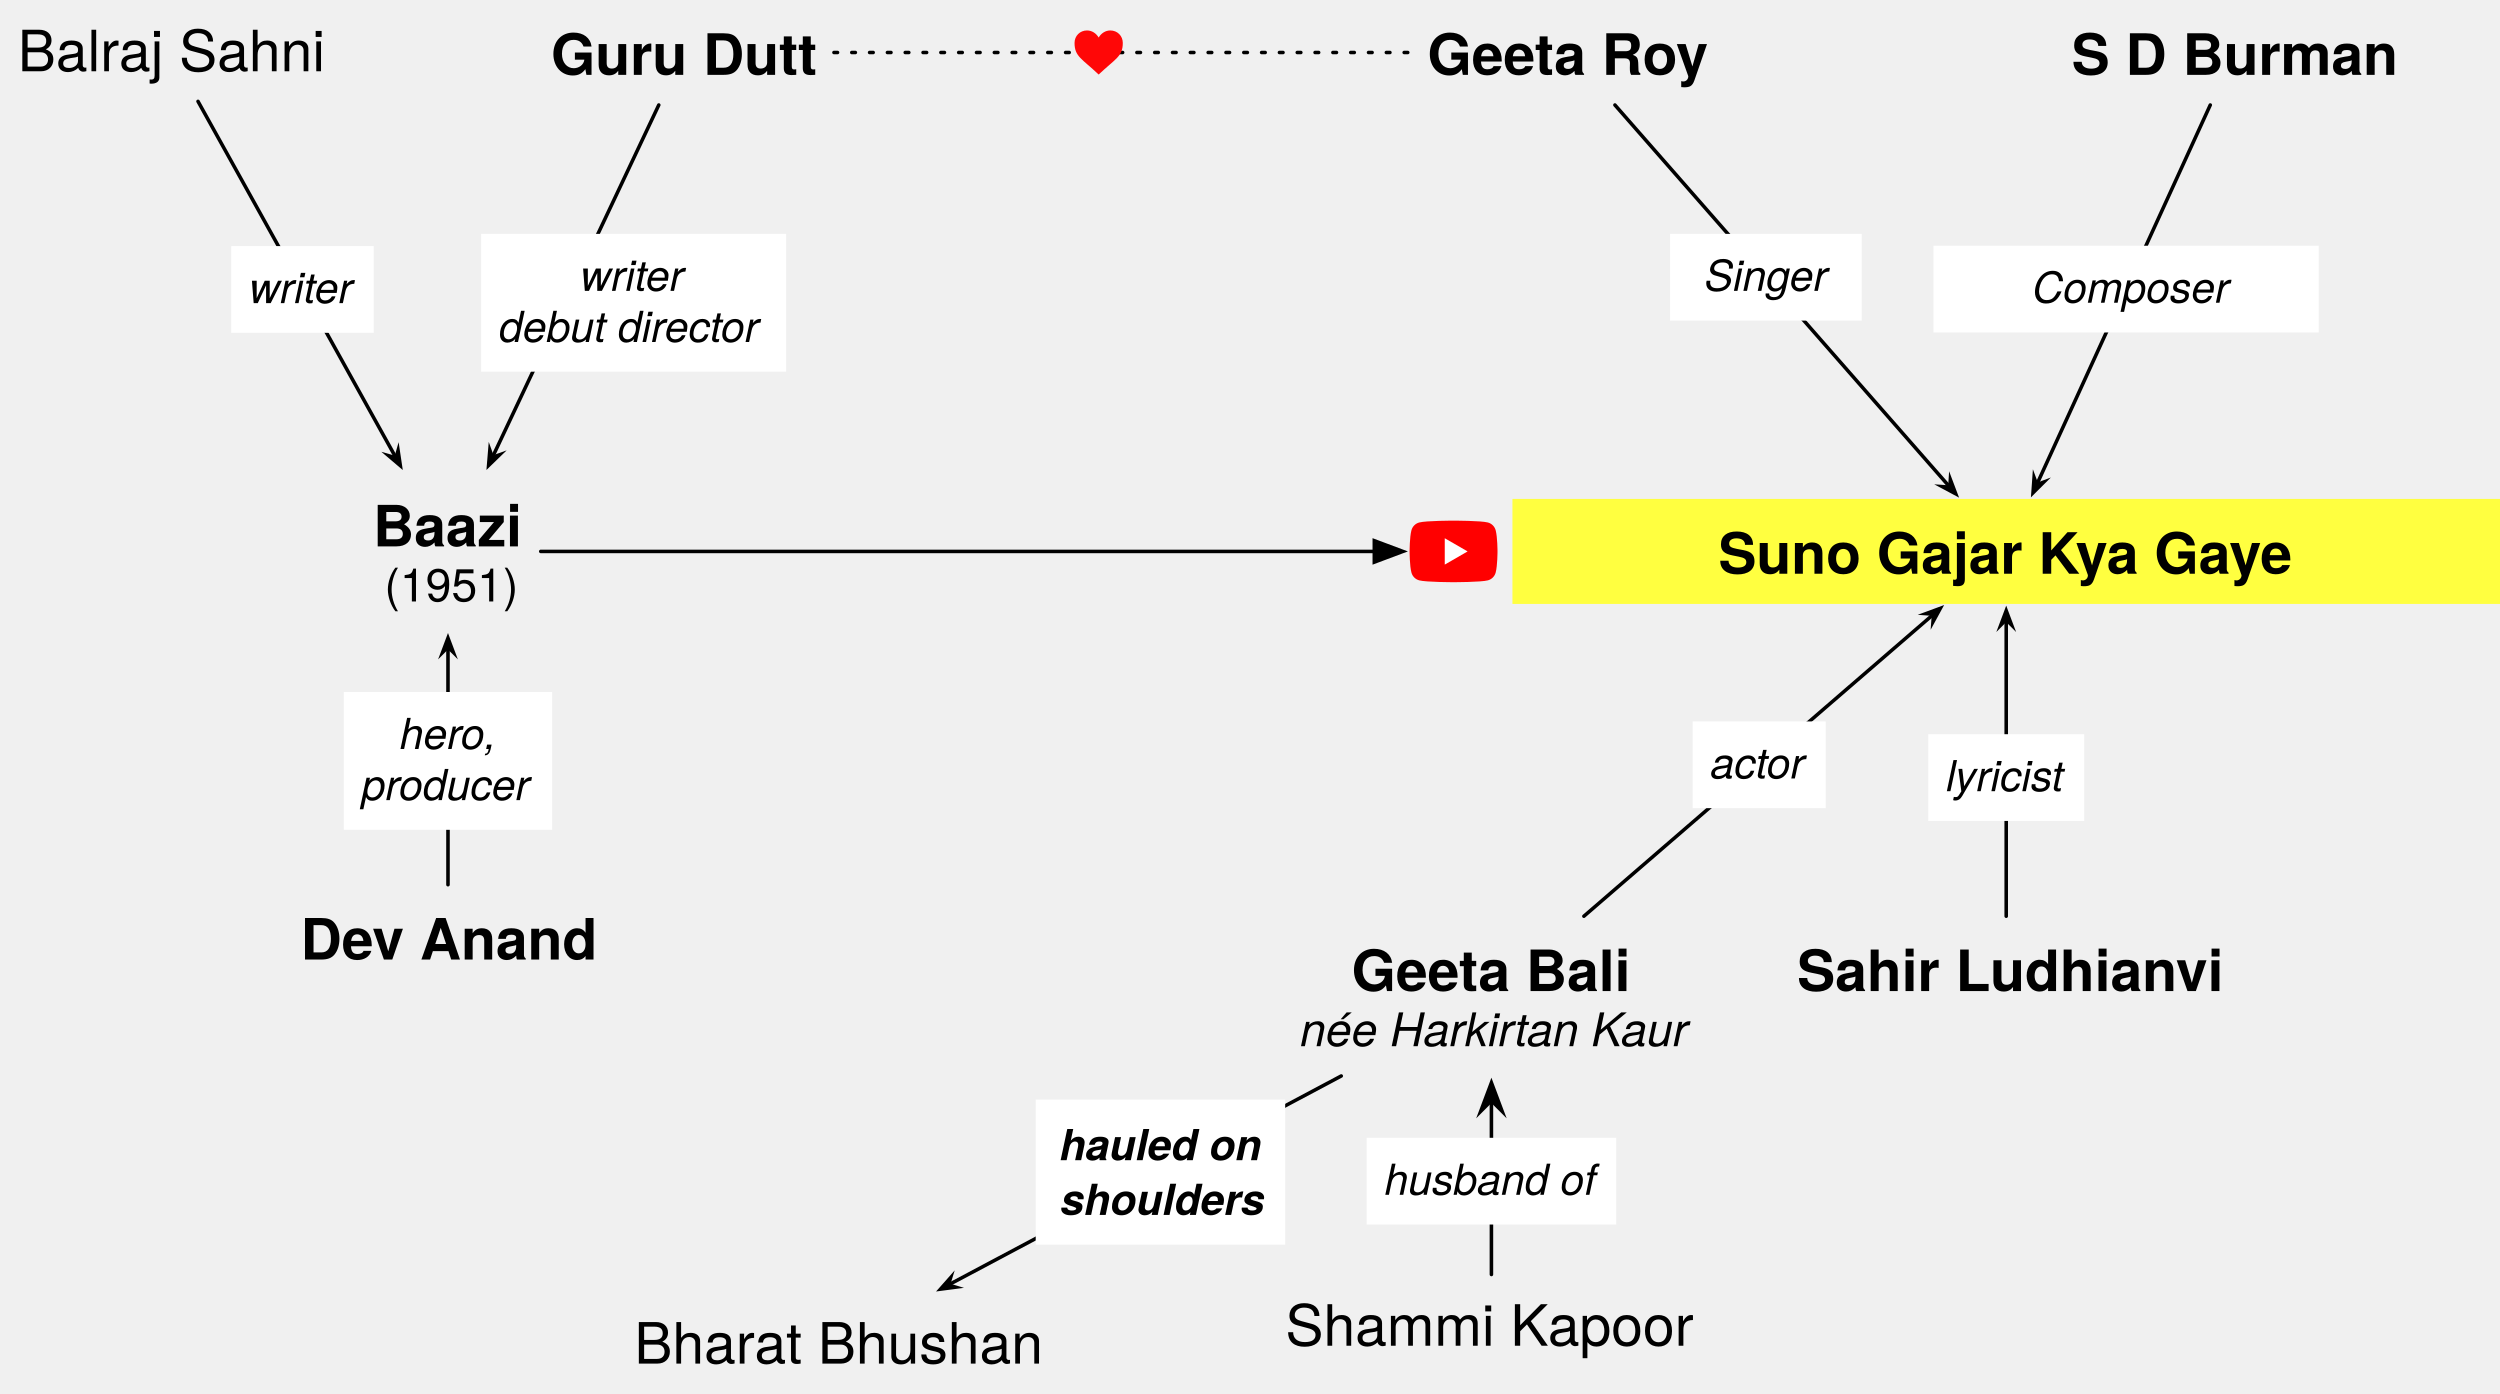
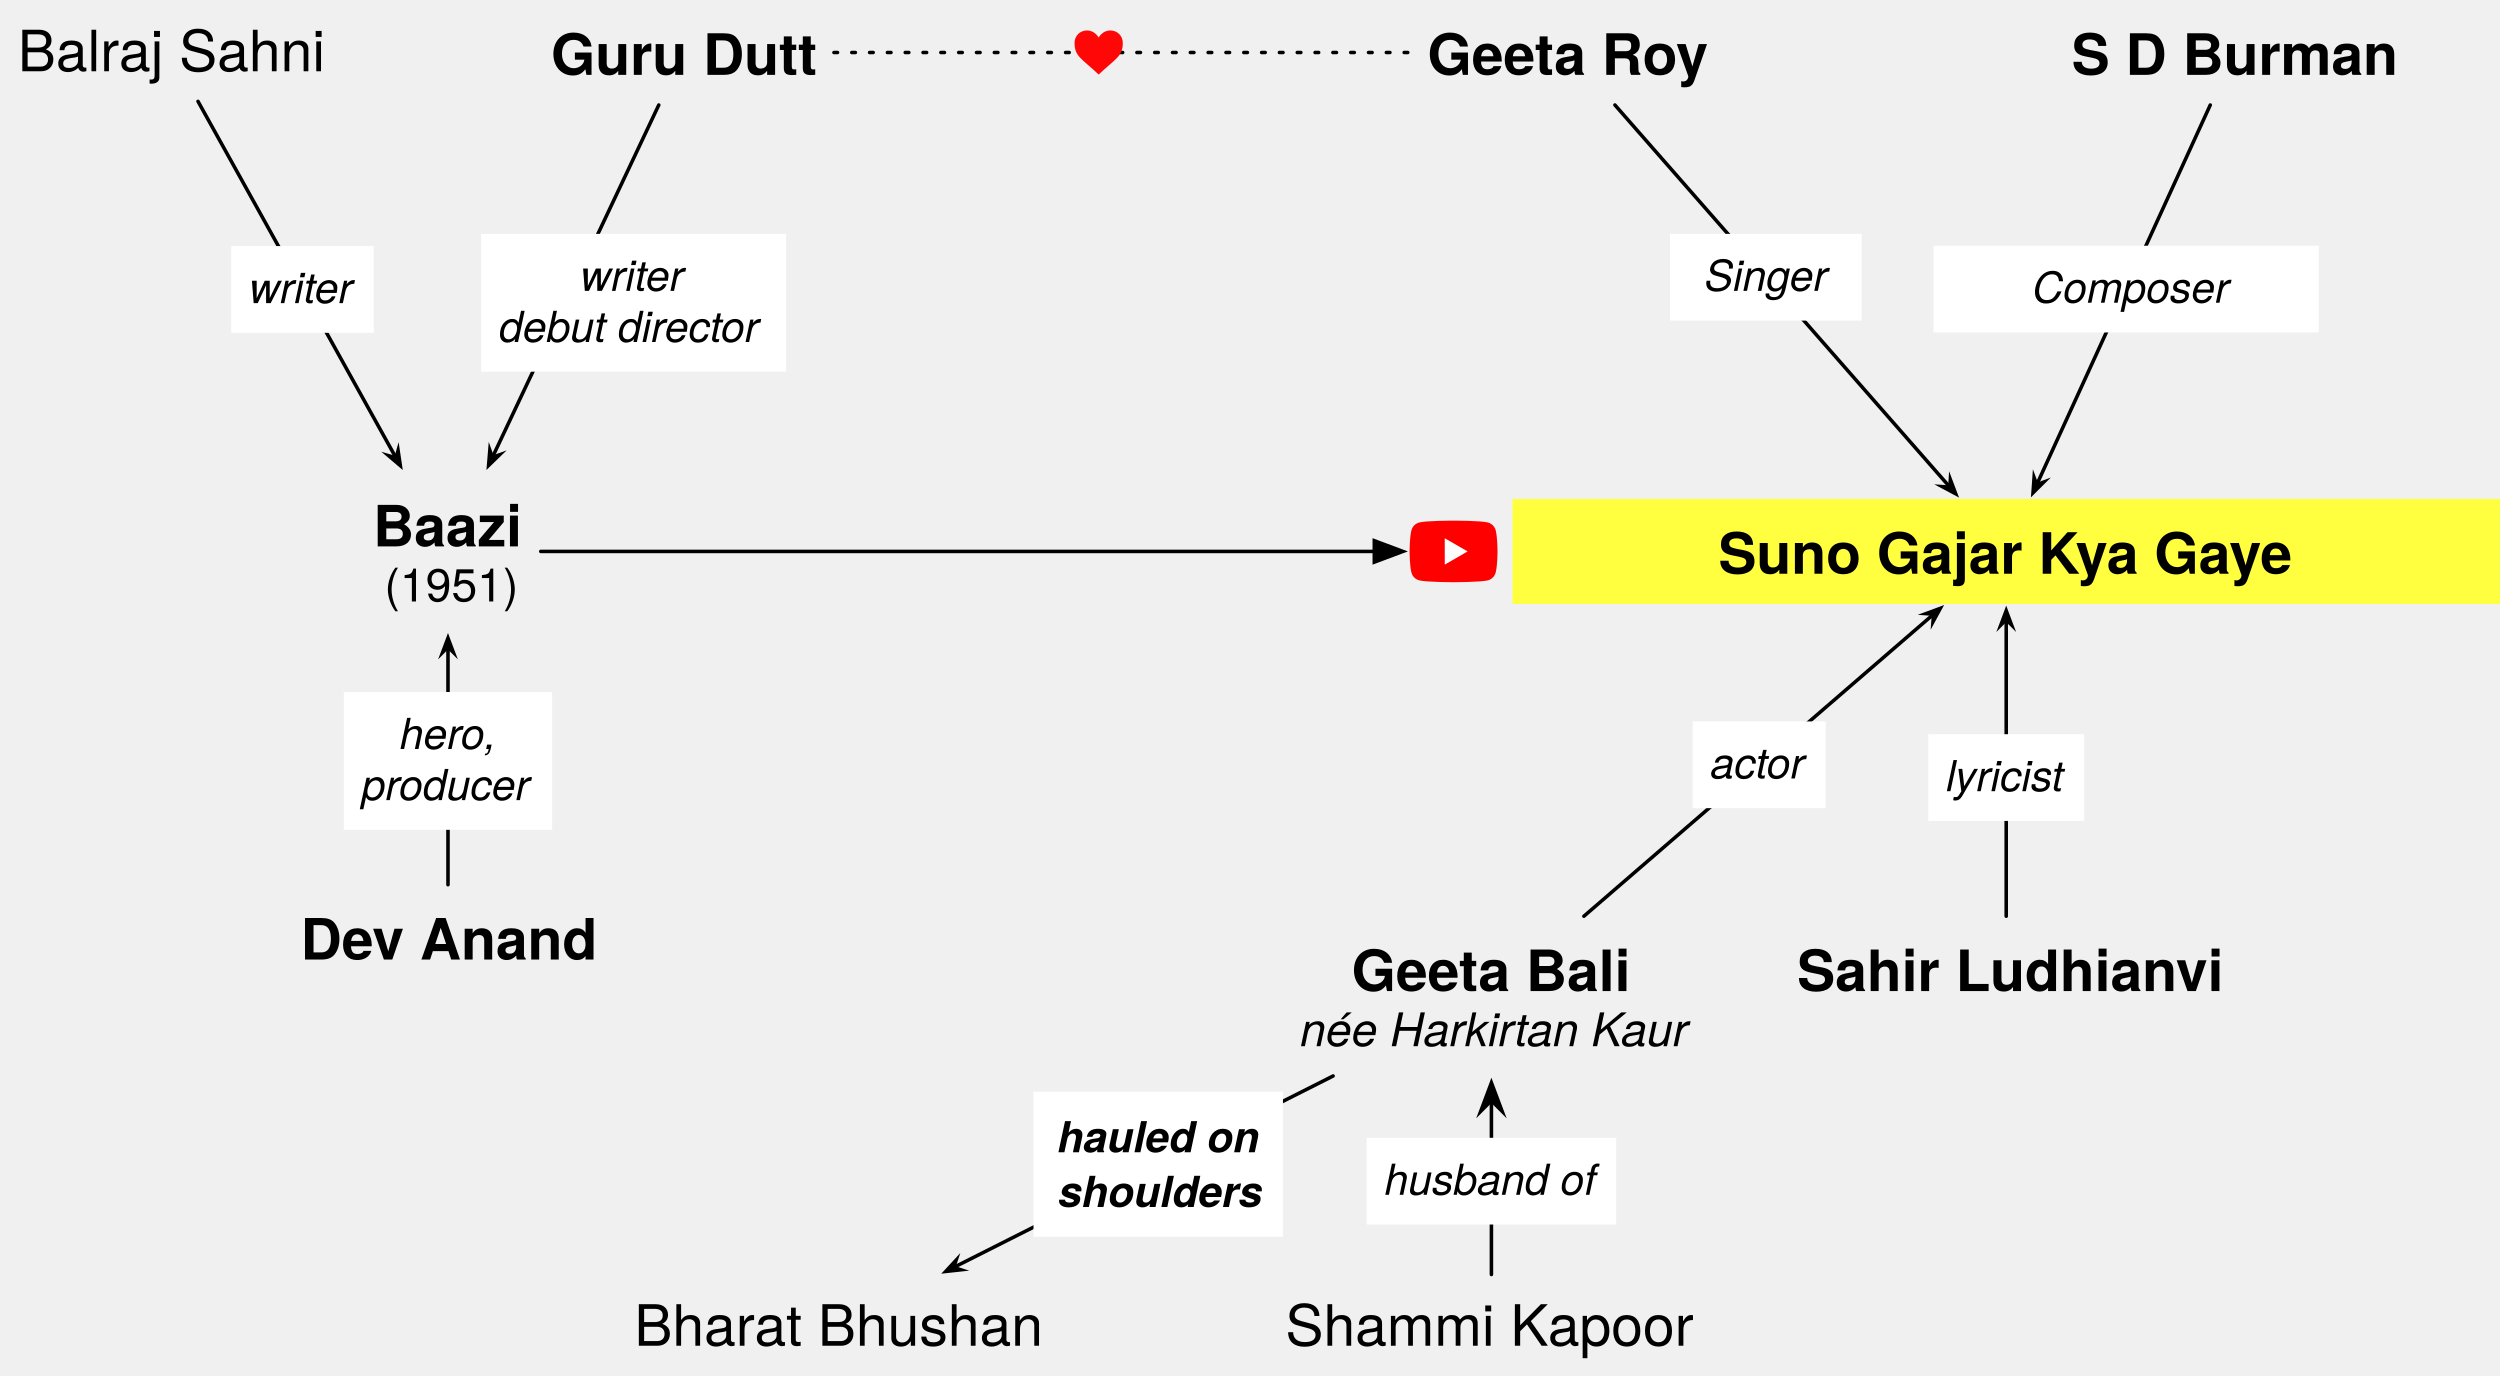
- <svg xmlns="http://www.w3.org/2000/svg" xmlns:xlink="http://www.w3.org/1999/xlink" version="1.1" viewBox="223.228 19.031 701.494 391.066" width="701.494" height="391.066">
+ <svg xmlns="http://www.w3.org/2000/svg" xmlns:xlink="http://www.w3.org/1999/xlink" version="1.1" viewBox="223.228 19.031 701.494 386.066" width="701.494" height="386.066">
  <defs>
    <marker orient="auto" overflow="visible" markerUnits="strokeWidth" id="SharpArrow_Marker" stroke-linejoin="miter" stroke-miterlimit="10" viewBox="-3 -3 7 6" markerWidth="7" markerHeight="6" color="black">
      <g>
        <path d="M 2.5 0 L -1.5 -1.5 L 0 0 L 0 0 L -1.5 1.5 Z" fill="currentColor" stroke="currentColor" stroke-width="1" />
      </g>
    </marker>
    <marker orient="auto" overflow="visible" markerUnits="strokeWidth" id="FilledArrow_Marker" stroke-linejoin="miter" stroke-miterlimit="10" viewBox="-1 -4 10 8" markerWidth="10" markerHeight="8" color="black">
      <g>
        <path d="M 8 0 L 0 -3 L 0 3 Z" fill="currentColor" stroke="currentColor" stroke-width="1" />
      </g>
    </marker>
    <marker orient="auto" overflow="visible" markerUnits="strokeWidth" id="SharpArrow_Marker_2" stroke-linejoin="miter" stroke-miterlimit="10" viewBox="-6 -4 10 8" markerWidth="10" markerHeight="8" color="black">
      <g>
        <path d="M -5 0 L 3 3 L 0 0 L 0 0 L 3 -3 Z" fill="currentColor" stroke="currentColor" stroke-width="1" />
      </g>
    </marker>
  </defs>
  <g id="Canvas_1" fill="none" stroke-opacity="1" stroke="none" stroke-dasharray="none" fill-opacity="1">
    <g id="Canvas_1_Layer_1">
      <g id="Graphic_57">
        <a target="_blank" xlink:href="https://en.wikipedia.org/wiki/Guru_Dutt">
          <text transform="translate(377.8364 24.03067)" fill="black">
            <tspan font-family="Helvetica Neue" font-weight="bold" font-size="16" fill="black" x="7247536e-19" y="16" xml:space="preserve">Guru Dutt</tspan>
          </text>
        </a>
      </g>
      <g id="Graphic_53">
        <a target="_blank" xlink:href="https://en.wikipedia.org/wiki/Baazi_(1951_film)">
          <text transform="translate(327.8989 156.3449)" fill="black">
            <tspan font-family="Helvetica Neue" font-weight="bold" font-size="16" fill="black" x="0" y="16" xml:space="preserve">Baazi</tspan>
            <tspan font-family="Helvetica Neue" font-size="13" fill="black" x="3.209" y="31.464" xml:space="preserve">(1951)</tspan>
          </text>
        </a>
      </g>
      <g id="Line_44">
        <line x1="408.08" y1="48.495" x2="361.393" y2="147.366" marker-end="url(#SharpArrow_Marker)" stroke="black" stroke-linecap="round" stroke-linejoin="round" stroke-width="1" />
      </g>
      <g id="Graphic_37">
        <a target="_blank" xlink:href="https://en.wikipedia.org/wiki/Geeta_Bali">
          <text transform="translate(588.0196 281.1189)" fill="black">
            <tspan font-family="Helvetica Neue" font-weight="bold" font-size="16" fill="black" x="14.457" y="16" xml:space="preserve">Geeta Bali</tspan>
            <tspan font-family="Helvetica Neue" font-style="italic" font-size="13" fill="black" x="2842171e-20" y="31.464" xml:space="preserve">née Harkirtan Kaur</tspan>
          </text>
        </a>
      </g>
      <g id="Line_33">
        <line x1="667.665" y1="276.119" x2="765.782" y2="191.367" marker-end="url(#SharpArrow_Marker)" stroke="black" stroke-linecap="round" stroke-linejoin="round" stroke-width="1" />
      </g>
      <g id="Graphic_26">
        <a target="_blank" xlink:href="https://www.youtube.com/watch?v=MF7EhAB0um8">
          <rect x="647.613" y="159.027" width="277.109" height="29.464" fill="#ffff40" />
          <text transform="translate(652.6126 164.0269)" fill="black">
            <tspan font-family="Helvetica Neue" font-weight="bold" font-size="16" fill="black" x="52.795" y="16" xml:space="preserve">Suno Gajar Kya Gaye</tspan>
          </text>
        </a>
      </g>
      <g id="Line_23">
        <line x1="374.963" y1="173.759" x2="608.858" y2="173.759" marker-end="url(#FilledArrow_Marker)" stroke="black" stroke-linecap="round" stroke-linejoin="round" stroke-width="1" />
      </g>
      <g id="Graphic_20">
        <a target="_blank" xlink:href="https://en.wikipedia.org/wiki/S._D._Burman">
          <text transform="translate(804.5166 24.03067)" fill="black">
            <tspan font-family="Helvetica Neue" font-weight="bold" font-size="16" fill="black" x="0" y="16" xml:space="preserve">S D Burman</tspan>
          </text>
        </a>
      </g>
      <g id="Line_15">
        <line x1="843.423" y1="48.495" x2="794.73" y2="155.025" marker-end="url(#SharpArrow_Marker)" stroke="black" stroke-linecap="round" stroke-linejoin="round" stroke-width="1" />
      </g>
      <g id="Graphic_12">
        <rect x="765.755" y="87.985" width="108.112" height="24.336" fill="white" />
        <text transform="translate(770.755 92.98499)" fill="black">
          <tspan font-family="Helvetica Neue" font-style="italic" font-size="12" fill="black" x="19.392" y="11" xml:space="preserve"> Composer</tspan>
        </text>
      </g>
      <g id="Graphic_11">
        <a target="_blank" xlink:href="https://en.wikipedia.org/wiki/Lata_Mangeshkar">
          <text transform="translate(623.7578 24.03067)" fill="black">
            <tspan font-family="Helvetica Neue" font-weight="bold" font-size="16" fill="black" x="0" y="16" xml:space="preserve">Geeta Roy</tspan>
          </text>
        </a>
      </g>
      <g id="Line_10">
        <line x1="676.374" y1="48.495" x2="770.355" y2="155.718" marker-end="url(#SharpArrow_Marker)" stroke="black" stroke-linecap="round" stroke-linejoin="round" stroke-width="1" />
      </g>
      <g id="Graphic_9">
        <rect x="691.841" y="84.656" width="53.788" height="24.336" fill="white" />
        <text transform="translate(696.8405 89.65604)" fill="black">
          <tspan font-family="Helvetica Neue" font-style="italic" font-size="12" fill="black" x="4.674" y="11" xml:space="preserve">Singer</tspan>
        </text>
      </g>
      <g id="Graphic_8">
        <rect x="698.187" y="221.462" width="37.336" height="24.336" fill="white" />
        <text transform="translate(703.1869 226.4616)" fill="black">
          <tspan font-family="Helvetica Neue" font-style="italic" font-size="12" fill="black" x="0" y="11" xml:space="preserve">actor</tspan>
        </text>
      </g>
      <g id="Graphic_7">
        <text transform="translate(583.9161 381.6484)" fill="black">
          <tspan font-family="Helvetica Neue" font-size="16" fill="black" x="0" y="15" xml:space="preserve">Shammi Kapoor</tspan>
        </text>
      </g>
      <g id="Line_6">
        <line x1="641.716" y1="327.847" x2="641.716" y2="376.648" marker-start="url(#SharpArrow_Marker_2)" stroke="black" stroke-linecap="round" stroke-linejoin="round" stroke-width="1" />
      </g>
      <g id="Graphic_5">
        <rect x="606.704" y="338.296" width="70.024" height="24.336" fill="white" />
        <text transform="translate(611.7041 343.2963)" fill="black">
          <tspan font-family="Helvetica Neue" font-style="italic" font-size="12" fill="black" x="6252776e-19" y="11" xml:space="preserve">husband of</tspan>
        </text>
      </g>
      <g id="Group_2">
        <g id="Graphic_4">
          <a target="_blank" xlink:href="https://www.youtube.com/watch?v=cbErQRZZNKY">
            <path d="M 642.909 167.822 C 642.625 166.76 641.79 165.925 640.729 165.641 C 638.806 165.125 631.091 165.125 631.091 165.125 C 631.091 165.125 623.377 165.125 621.454 165.641 C 620.392 165.925 619.558 166.76 619.274 167.822 C 618.758 169.745 618.758 173.759 618.758 173.759 C 618.758 173.759 618.758 177.773 619.274 179.696 C 619.558 180.758 620.392 181.593 621.454 181.877 C 623.377 182.393 631.091 182.393 631.091 182.393 C 631.091 182.393 638.806 182.393 640.729 181.877 C 641.79 181.593 642.625 180.758 642.909 179.696 C 643.425 177.773 643.425 173.759 643.425 173.759 C 643.425 173.759 643.423 169.745 642.909 167.822 Z" fill="red" />
          </a>
        </g>
        <g id="Graphic_3">
          <a target="_blank" xlink:href="https://www.youtube.com/watch?v=cbErQRZZNKY">
            <path d="M 628.622 177.459 L 635.031 173.759 L 628.622 170.06 Z" fill="white" />
          </a>
        </g>
      </g>
      <g id="Graphic_58">
        <a target="_blank" xlink:href="https://en.wikipedia.org/wiki/Dev_Anand">
          <text transform="translate(307.5789 272.279)" fill="black">
            <tspan font-family="Helvetica Neue" font-weight="bold" font-size="16" fill="black" x="7744916e-19" y="16" xml:space="preserve">Dev Anand</tspan>
          </text>
        </a>
      </g>
      <g id="Line_59">
        <line x1="348.931" y1="267.279" x2="348.931" y2="200.573" marker-end="url(#SharpArrow_Marker)" stroke="black" stroke-linecap="round" stroke-linejoin="round" stroke-width="1" />
      </g>
      <g id="Graphic_60">
        <rect x="319.703" y="213.204" width="58.456" height="38.672" fill="white" />
        <text transform="translate(324.7029 218.2037)" fill="black">
          <tspan font-family="Helvetica Neue" font-style="italic" font-size="12" fill="black" x="10.668" y="11" xml:space="preserve">hero,</tspan>
          <tspan font-family="Helvetica Neue" font-style="italic" font-size="12" fill="black" x="0" y="25.336" xml:space="preserve">producer</tspan>
        </text>
      </g>
      <g id="Graphic_63">
        <a target="_blank" xlink:href="https://en.wikipedia.org/wiki/Sahir_Ludhianvi">
          <text transform="translate(727.4953 281.1189)" fill="black">
            <tspan font-family="Helvetica Neue" font-weight="bold" font-size="16" fill="black" x="47606363e-20" y="16" xml:space="preserve">Sahir Ludhianvi</tspan>
          </text>
        </a>
      </g>
      <g id="Line_64">
        <line x1="786.167" y1="276.119" x2="786.167" y2="192.891" marker-end="url(#SharpArrow_Marker)" stroke="black" stroke-linecap="round" stroke-linejoin="round" stroke-width="1" />
      </g>
      <g id="Graphic_65">
        <rect x="358.241" y="84.656" width="85.576" height="38.672" fill="white" />
        <text transform="translate(363.2414 89.65604)" fill="black">
          <tspan font-family="Helvetica Neue" font-style="italic" font-size="12" fill="black" x="22.794" y="11" xml:space="preserve">writer</tspan>
          <tspan font-family="Helvetica Neue" font-style="italic" font-size="12" fill="black" x="4618528e-19" y="25.336" xml:space="preserve">debut director</tspan>
        </text>
      </g>
      <g id="Graphic_66">
        <rect x="764.289" y="225.048" width="43.756" height="24.336" fill="white" />
        <text transform="translate(769.2893 230.0479)" fill="black">
          <tspan font-family="Helvetica Neue" font-style="italic" font-size="12" fill="black" x="61106675e-20" y="11" xml:space="preserve">lyricist</tspan>
        </text>
      </g>
      <g id="Line_72">
        <line x1="457.236" y1="33.763" x2="618.758" y2="33.763" stroke="black" stroke-linecap="round" stroke-linejoin="round" stroke-dasharray="1.0,4.0" stroke-width="1" />
      </g>
      <g id="Graphic_73">
        <path d="M 531.511 29.561 C 530.811 28.394 529.644 27.577 528.244 27.577 C 526.259 27.577 524.742 29.094 524.742 31.078 C 524.742 34.93 526.843 35.513 531.511 39.948 C 536.18 35.513 538.281 34.93 538.281 31.078 C 538.281 29.094 536.763 27.577 534.779 27.577 C 533.379 27.577 532.212 28.394 531.511 29.561 Z" fill="#ff0707" />
      </g>
      <g id="Graphic_79">
-         <a target="_blank" xlink:href="https://en.wikipedia.org/wiki/Guru_Dutt">
-           <text transform="translate(228.2279 24.03067)" fill="black">
-             <tspan font-family="Helvetica Neue" font-size="16" fill="black" x="6679102e-19" y="15" xml:space="preserve">Balraj Sahni</tspan>
-           </text>
-         </a>
+         <text transform="translate(228.2279 24.03067)" fill="black">
+           <tspan font-family="Helvetica Neue" font-size="16" fill="black" x="6679102e-19" y="15" xml:space="preserve">Balraj Sahni</tspan>
+         </text>
      </g>
      <g id="Line_80">
        <line x1="278.792" y1="47.479" x2="334.345" y2="147.498" marker-end="url(#SharpArrow_Marker)" stroke="black" stroke-linecap="round" stroke-linejoin="round" stroke-width="1" />
      </g>
      <g id="Graphic_81">
        <rect x="288.11" y="88.085" width="39.988" height="24.336" fill="white" />
        <text transform="translate(293.11 93.08465)" fill="black">
          <tspan font-family="Helvetica Neue" font-style="italic" font-size="12" fill="black" x="5968559e-19" y="11" xml:space="preserve">writer</tspan>
        </text>
      </g>
      <g id="Graphic_82">
-         <text transform="translate(401.2201 386.6484)" fill="black">
+         <text transform="translate(401.2201 381.6484)" fill="black">
          <tspan font-family="Helvetica Neue" font-size="16" fill="black" x="0" y="15" xml:space="preserve">Bharat Bhushan</tspan>
        </text>
      </g>
      <g id="Line_83">
-         <line x1="599.577" y1="320.947" x2="489.342" y2="379.582" marker-end="url(#SharpArrow_Marker)" stroke="black" stroke-linecap="round" stroke-linejoin="round" stroke-width="1" />
+         <line x1="597.295" y1="320.947" x2="490.834" y2="374.666" marker-end="url(#SharpArrow_Marker)" stroke="black" stroke-linecap="round" stroke-linejoin="round" stroke-width="1" />
      </g>
      <g id="Graphic_84">
        <a target="_blank" xlink:href="https://youtu.be/lJUiEKox6Rw?t=1305">
-           <rect x="513.845" y="327.584" width="70" height="40.696" fill="white" />
-           <text transform="translate(518.8454 332.5837)" fill="black">
+           <rect x="513.222" y="325.361" width="70" height="40.696" fill="white" />
+           <text transform="translate(518.2217 330.3609)" fill="black">
            <tspan font-family="Helvetica Neue" font-style="italic" font-weight="bold" font-size="12" fill="black" x="1.668" y="12" xml:space="preserve">hauled on </tspan>
            <tspan font-family="Helvetica Neue" font-style="italic" font-weight="bold" font-size="12" fill="black" x="1.884" y="27.348" xml:space="preserve">shoulders</tspan>
          </text>
        </a>
      </g>
    </g>
  </g>
</svg>
